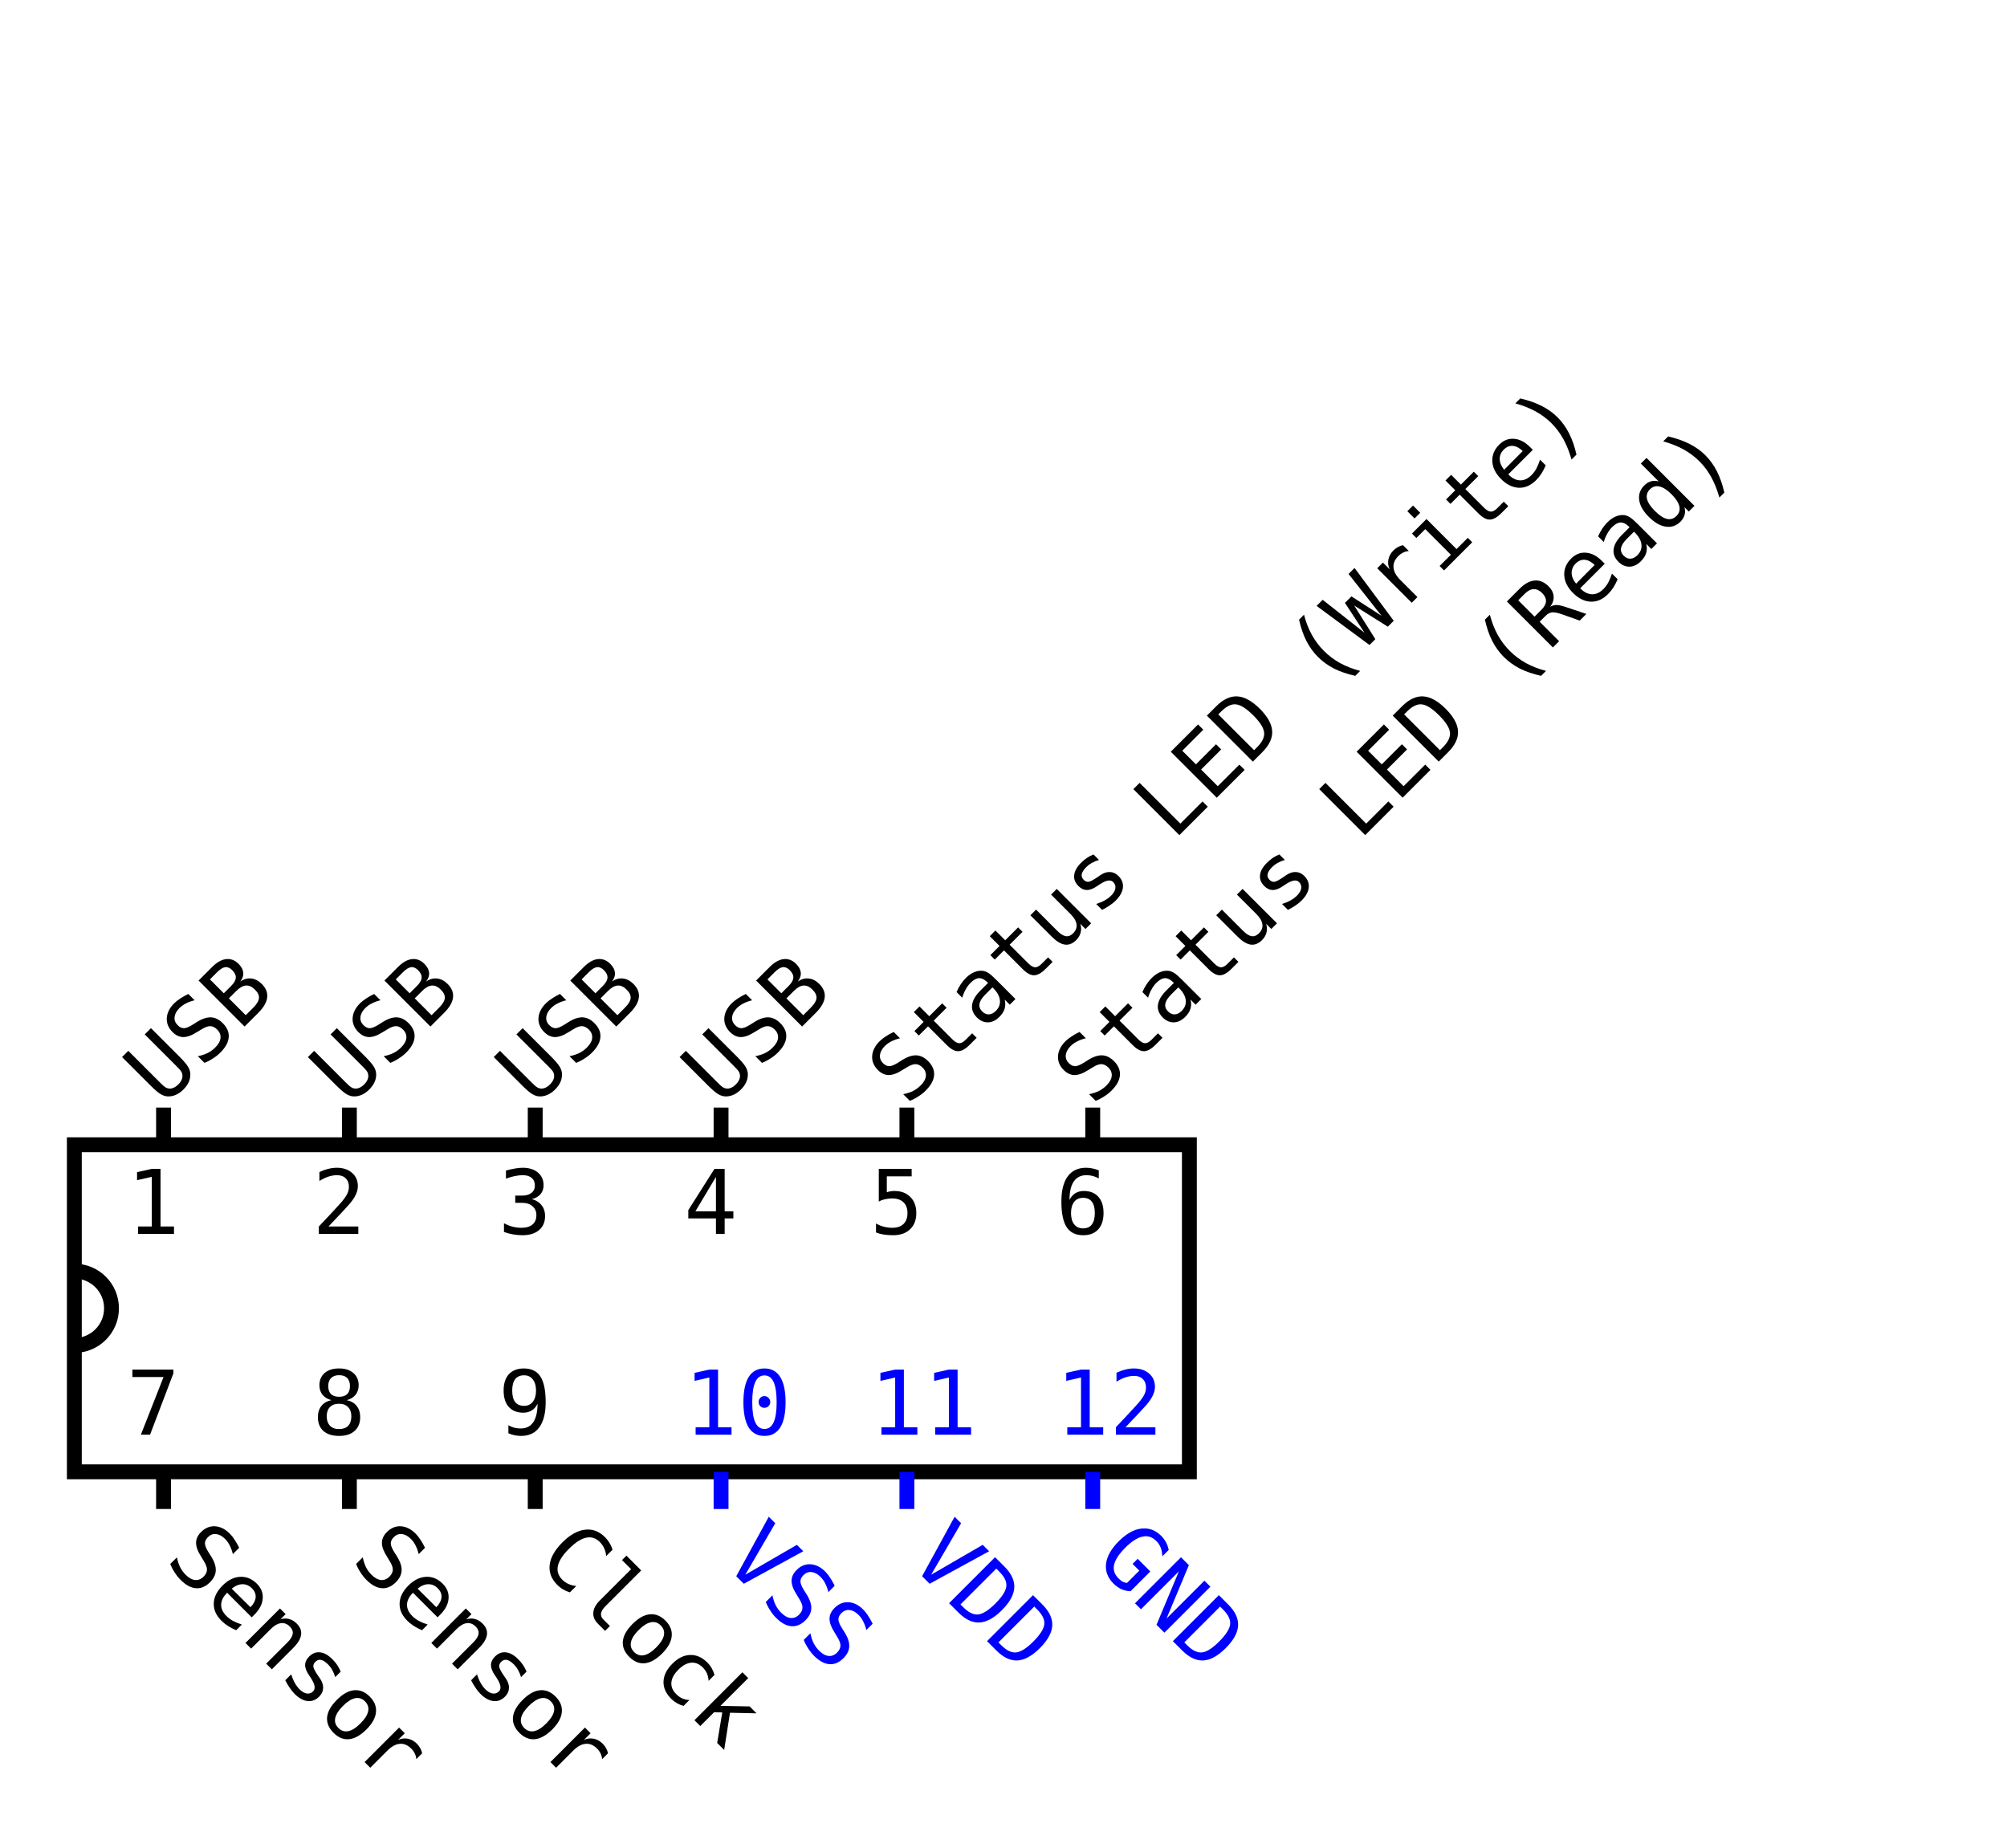
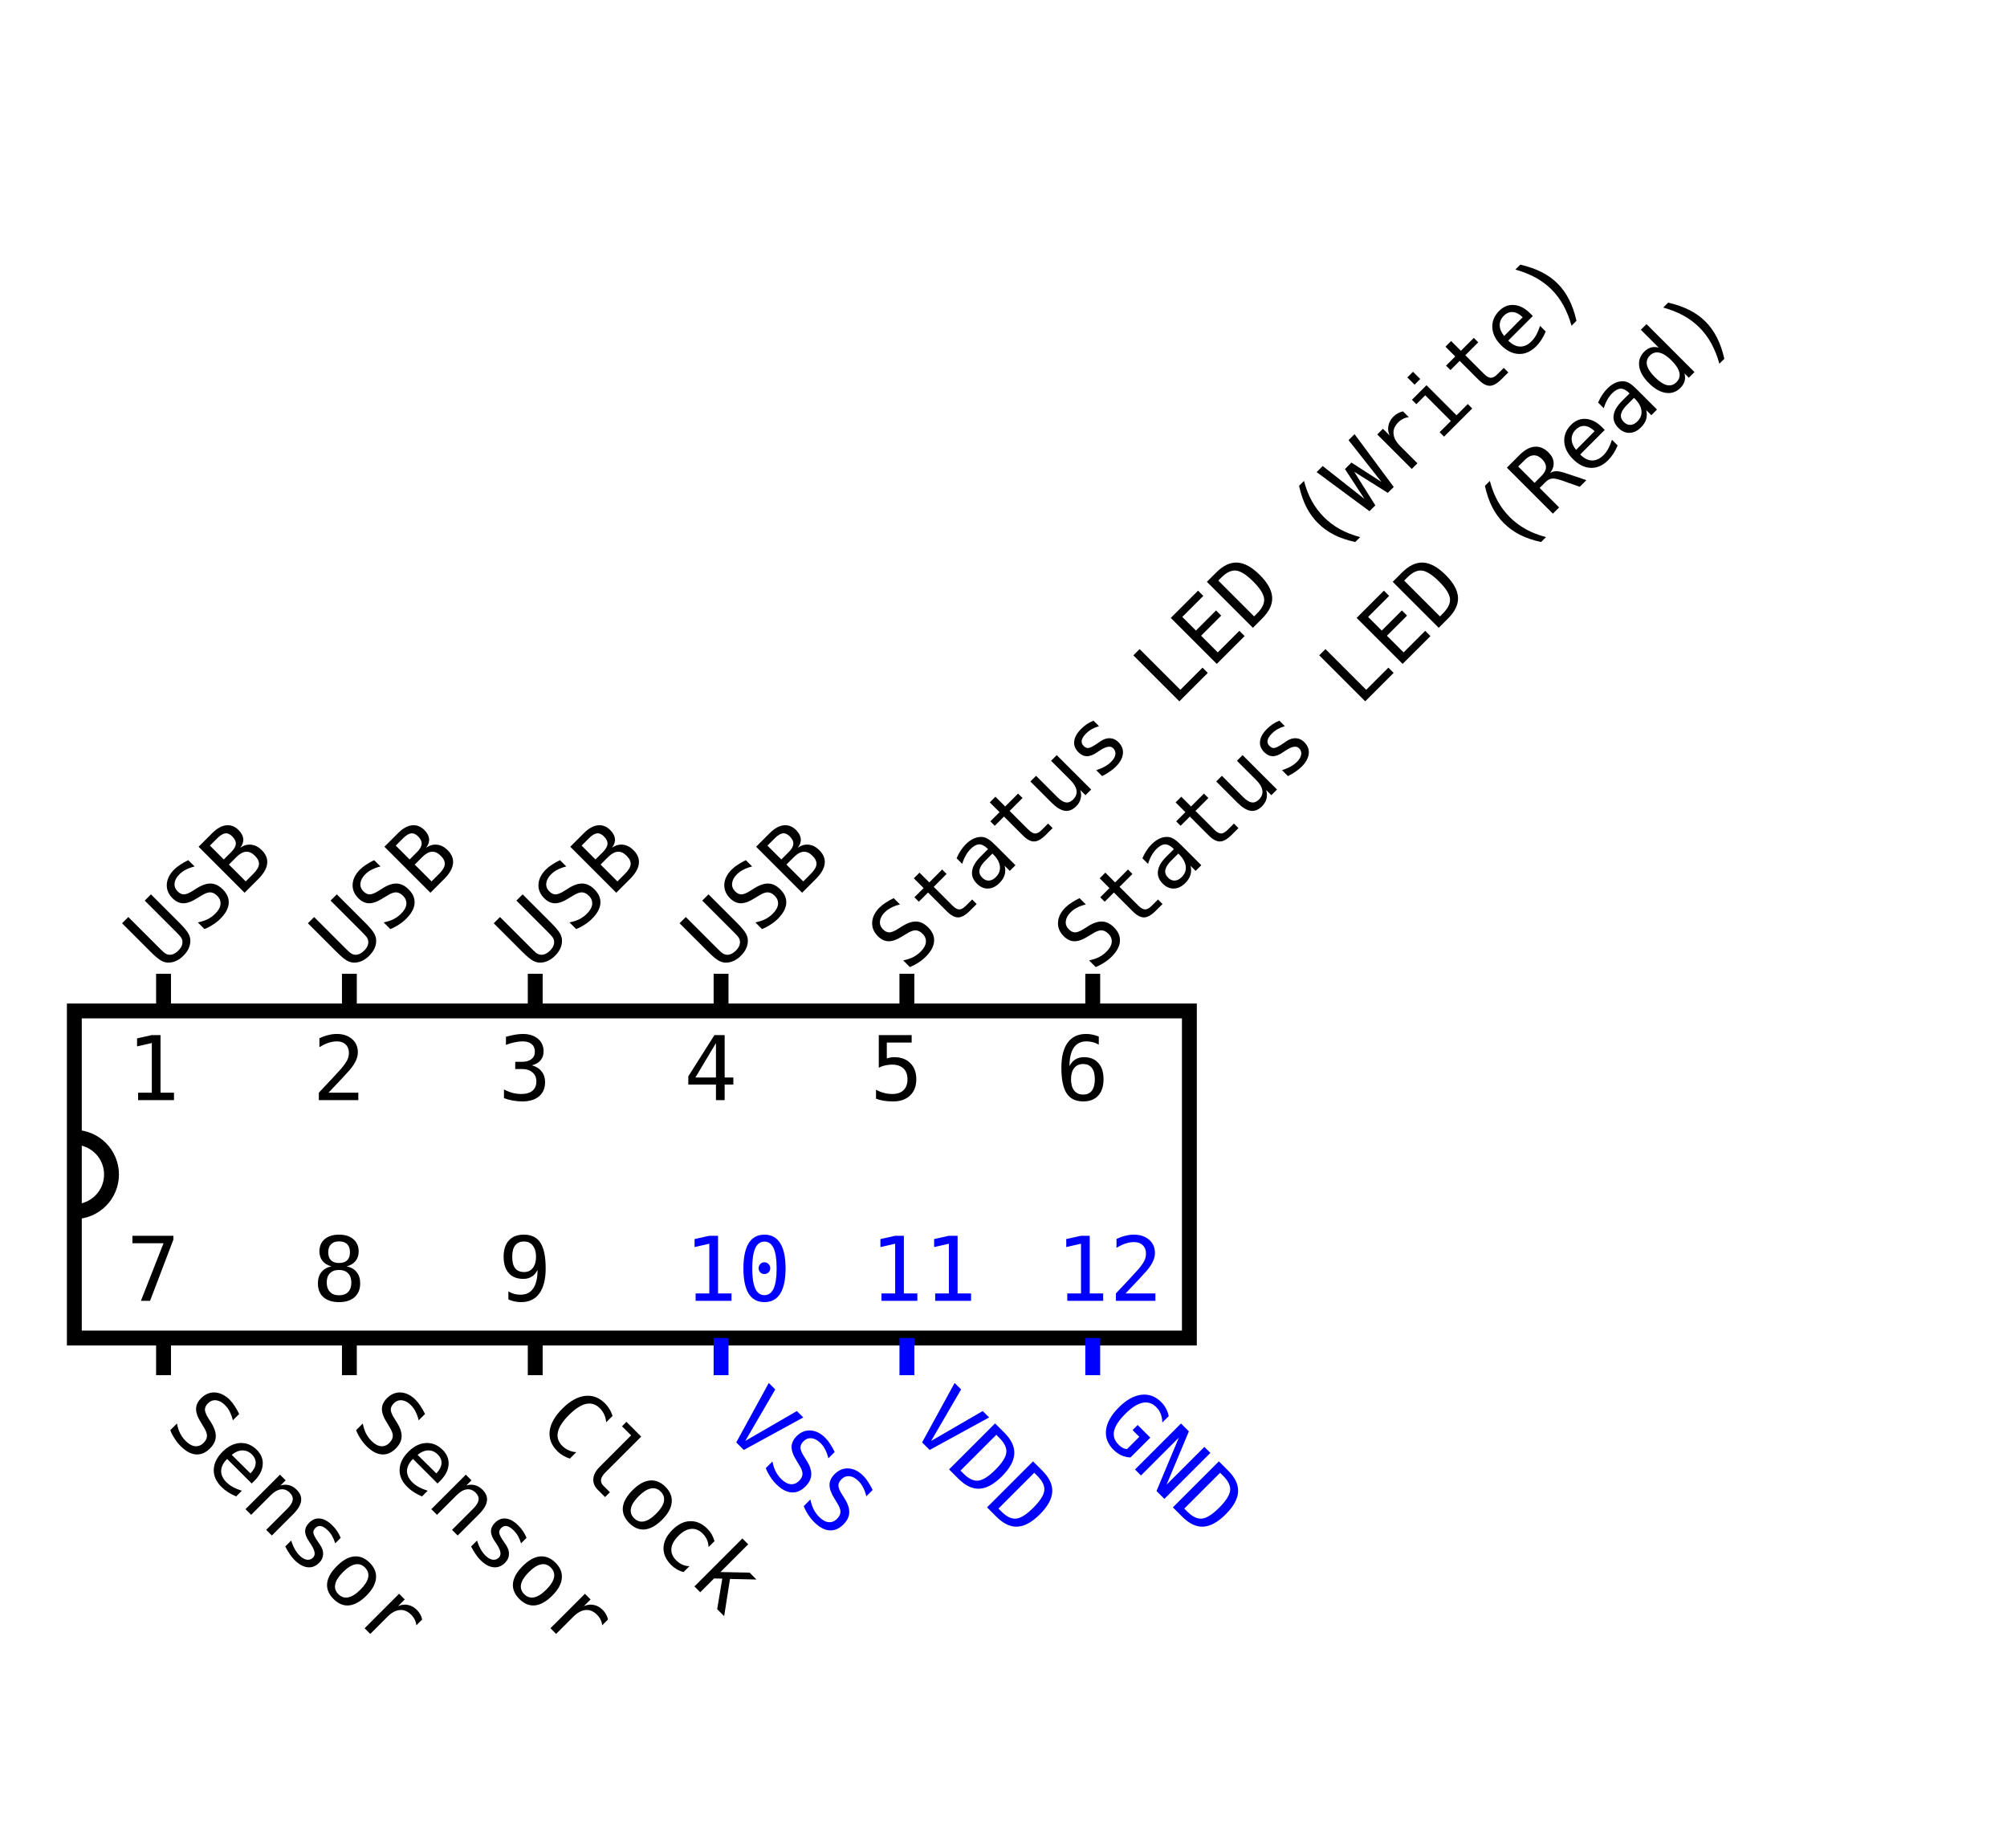
<svg xmlns="http://www.w3.org/2000/svg" version="1.1">
-   <rect x="10" y="154" width="150" height="44" fill="none" stroke-width="2" stroke="black" />
-   <path d="M10 171   A 5 5 0 0 1 10 181" stroke="black" fill="black" fill-opacity="0" stroke-width="2" />
-   <line x1="22" y1="154" x2="22" y2="149" stroke="black" stroke-width="2" />
-   <text x="17" y="166" font-family="monospace" fill="black">1</text>
-   <text x="22" y="149" transform="rotate(-45 22 149)" font-family="monospace" fill="black">USB</text>
-   <line x1="47" y1="154" x2="47" y2="149" stroke="black" stroke-width="2" />
-   <text x="42" y="166" font-family="monospace" fill="black">2</text>
-   <text x="47" y="149" transform="rotate(-45 47 149)" font-family="monospace" fill="black">USB</text>
-   <line x1="72" y1="154" x2="72" y2="149" stroke="black" stroke-width="2" />
-   <text x="67" y="166" font-family="monospace" fill="black">3</text>
-   <text x="72" y="149" transform="rotate(-45 72 149)" font-family="monospace" fill="black">USB</text>
-   <line x1="97" y1="154" x2="97" y2="149" stroke="black" stroke-width="2" />
-   <text x="92" y="166" font-family="monospace" fill="black">4</text>
-   <text x="97" y="149" transform="rotate(-45 97 149)" font-family="monospace" fill="black">USB</text>
-   <line x1="122" y1="154" x2="122" y2="149" stroke="black" stroke-width="2" />
-   <text x="117" y="166" font-family="monospace" fill="black">5</text>
-   <text x="122" y="149" transform="rotate(-45 122 149)" font-family="monospace" fill="black">Status LED (Write)</text>
-   <line x1="147" y1="154" x2="147" y2="149" stroke="black" stroke-width="2" />
-   <text x="142" y="166" font-family="monospace" fill="black">6</text>
-   <text x="147" y="149" transform="rotate(-45 147 149)" font-family="monospace" fill="black">Status LED (Read)</text>
-   <line x1="22" y1="198" x2="22" y2="203" stroke="black" stroke-width="2" />
-   <text x="17" y="193" font-family="monospace" fill="black">7</text>
-   <text x="22" y="210" transform="rotate(45 22 210)" font-family="monospace" fill="black">Sensor</text>
-   <line x1="47" y1="198" x2="47" y2="203" stroke="black" stroke-width="2" />
-   <text x="42" y="193" font-family="monospace" fill="black">8</text>
-   <text x="47" y="210" transform="rotate(45 47 210)" font-family="monospace" fill="black">Sensor</text>
-   <line x1="72" y1="198" x2="72" y2="203" stroke="black" stroke-width="2" />
-   <text x="67" y="193" font-family="monospace" fill="black">9</text>
-   <text x="72" y="210" transform="rotate(45 72 210)" font-family="monospace" fill="black">Clock</text>
-   <line x1="97" y1="198" x2="97" y2="203" stroke="blue" stroke-width="2" />
-   <text x="92" y="193" font-family="monospace" fill="blue">10</text>
-   <text x="97" y="210" transform="rotate(45 97 210)" font-family="monospace" fill="blue">VSS</text>
-   <line x1="122" y1="198" x2="122" y2="203" stroke="blue" stroke-width="2" />
-   <text x="117" y="193" font-family="monospace" fill="blue">11</text>
-   <text x="122" y="210" transform="rotate(45 122 210)" font-family="monospace" fill="blue">VDD</text>
-   <line x1="147" y1="198" x2="147" y2="203" stroke="blue" stroke-width="2" />
-   <text x="142" y="193" font-family="monospace" fill="blue">12</text>
-   <text x="147" y="210" transform="rotate(45 147 210)" font-family="monospace" fill="blue">GND</text>
+   <rect x="10" y="136" width="150" height="44" fill="none" stroke-width="2" stroke="black" />
+   <path d="M10 153   A 5 5 0 0 1 10 163" stroke="black" fill="black" fill-opacity="0" stroke-width="2" />
+   <line x1="22" y1="136" x2="22" y2="131" stroke="black" stroke-width="2" />
+   <text x="17" y="148" font-family="monospace" fill="black">1</text>
+   <text x="22" y="131" transform="rotate(-45 22 131)" font-family="monospace" fill="black">USB</text>
+   <line x1="47" y1="136" x2="47" y2="131" stroke="black" stroke-width="2" />
+   <text x="42" y="148" font-family="monospace" fill="black">2</text>
+   <text x="47" y="131" transform="rotate(-45 47 131)" font-family="monospace" fill="black">USB</text>
+   <line x1="72" y1="136" x2="72" y2="131" stroke="black" stroke-width="2" />
+   <text x="67" y="148" font-family="monospace" fill="black">3</text>
+   <text x="72" y="131" transform="rotate(-45 72 131)" font-family="monospace" fill="black">USB</text>
+   <line x1="97" y1="136" x2="97" y2="131" stroke="black" stroke-width="2" />
+   <text x="92" y="148" font-family="monospace" fill="black">4</text>
+   <text x="97" y="131" transform="rotate(-45 97 131)" font-family="monospace" fill="black">USB</text>
+   <line x1="122" y1="136" x2="122" y2="131" stroke="black" stroke-width="2" />
+   <text x="117" y="148" font-family="monospace" fill="black">5</text>
+   <text x="122" y="131" transform="rotate(-45 122 131)" font-family="monospace" fill="black">Status LED (Write)</text>
+   <line x1="147" y1="136" x2="147" y2="131" stroke="black" stroke-width="2" />
+   <text x="142" y="148" font-family="monospace" fill="black">6</text>
+   <text x="147" y="131" transform="rotate(-45 147 131)" font-family="monospace" fill="black">Status LED (Read)</text>
+   <line x1="22" y1="180" x2="22" y2="185" stroke="black" stroke-width="2" />
+   <text x="17" y="175" font-family="monospace" fill="black">7</text>
+   <text x="22" y="192" transform="rotate(45 22 192)" font-family="monospace" fill="black">Sensor</text>
+   <line x1="47" y1="180" x2="47" y2="185" stroke="black" stroke-width="2" />
+   <text x="42" y="175" font-family="monospace" fill="black">8</text>
+   <text x="47" y="192" transform="rotate(45 47 192)" font-family="monospace" fill="black">Sensor</text>
+   <line x1="72" y1="180" x2="72" y2="185" stroke="black" stroke-width="2" />
+   <text x="67" y="175" font-family="monospace" fill="black">9</text>
+   <text x="72" y="192" transform="rotate(45 72 192)" font-family="monospace" fill="black">Clock</text>
+   <line x1="97" y1="180" x2="97" y2="185" stroke="blue" stroke-width="2" />
+   <text x="92" y="175" font-family="monospace" fill="blue">10</text>
+   <text x="97" y="192" transform="rotate(45 97 192)" font-family="monospace" fill="blue">VSS</text>
+   <line x1="122" y1="180" x2="122" y2="185" stroke="blue" stroke-width="2" />
+   <text x="117" y="175" font-family="monospace" fill="blue">11</text>
+   <text x="122" y="192" transform="rotate(45 122 192)" font-family="monospace" fill="blue">VDD</text>
+   <line x1="147" y1="180" x2="147" y2="185" stroke="blue" stroke-width="2" />
+   <text x="142" y="175" font-family="monospace" fill="blue">12</text>
+   <text x="147" y="192" transform="rotate(45 147 192)" font-family="monospace" fill="blue">GND</text>
</svg>
